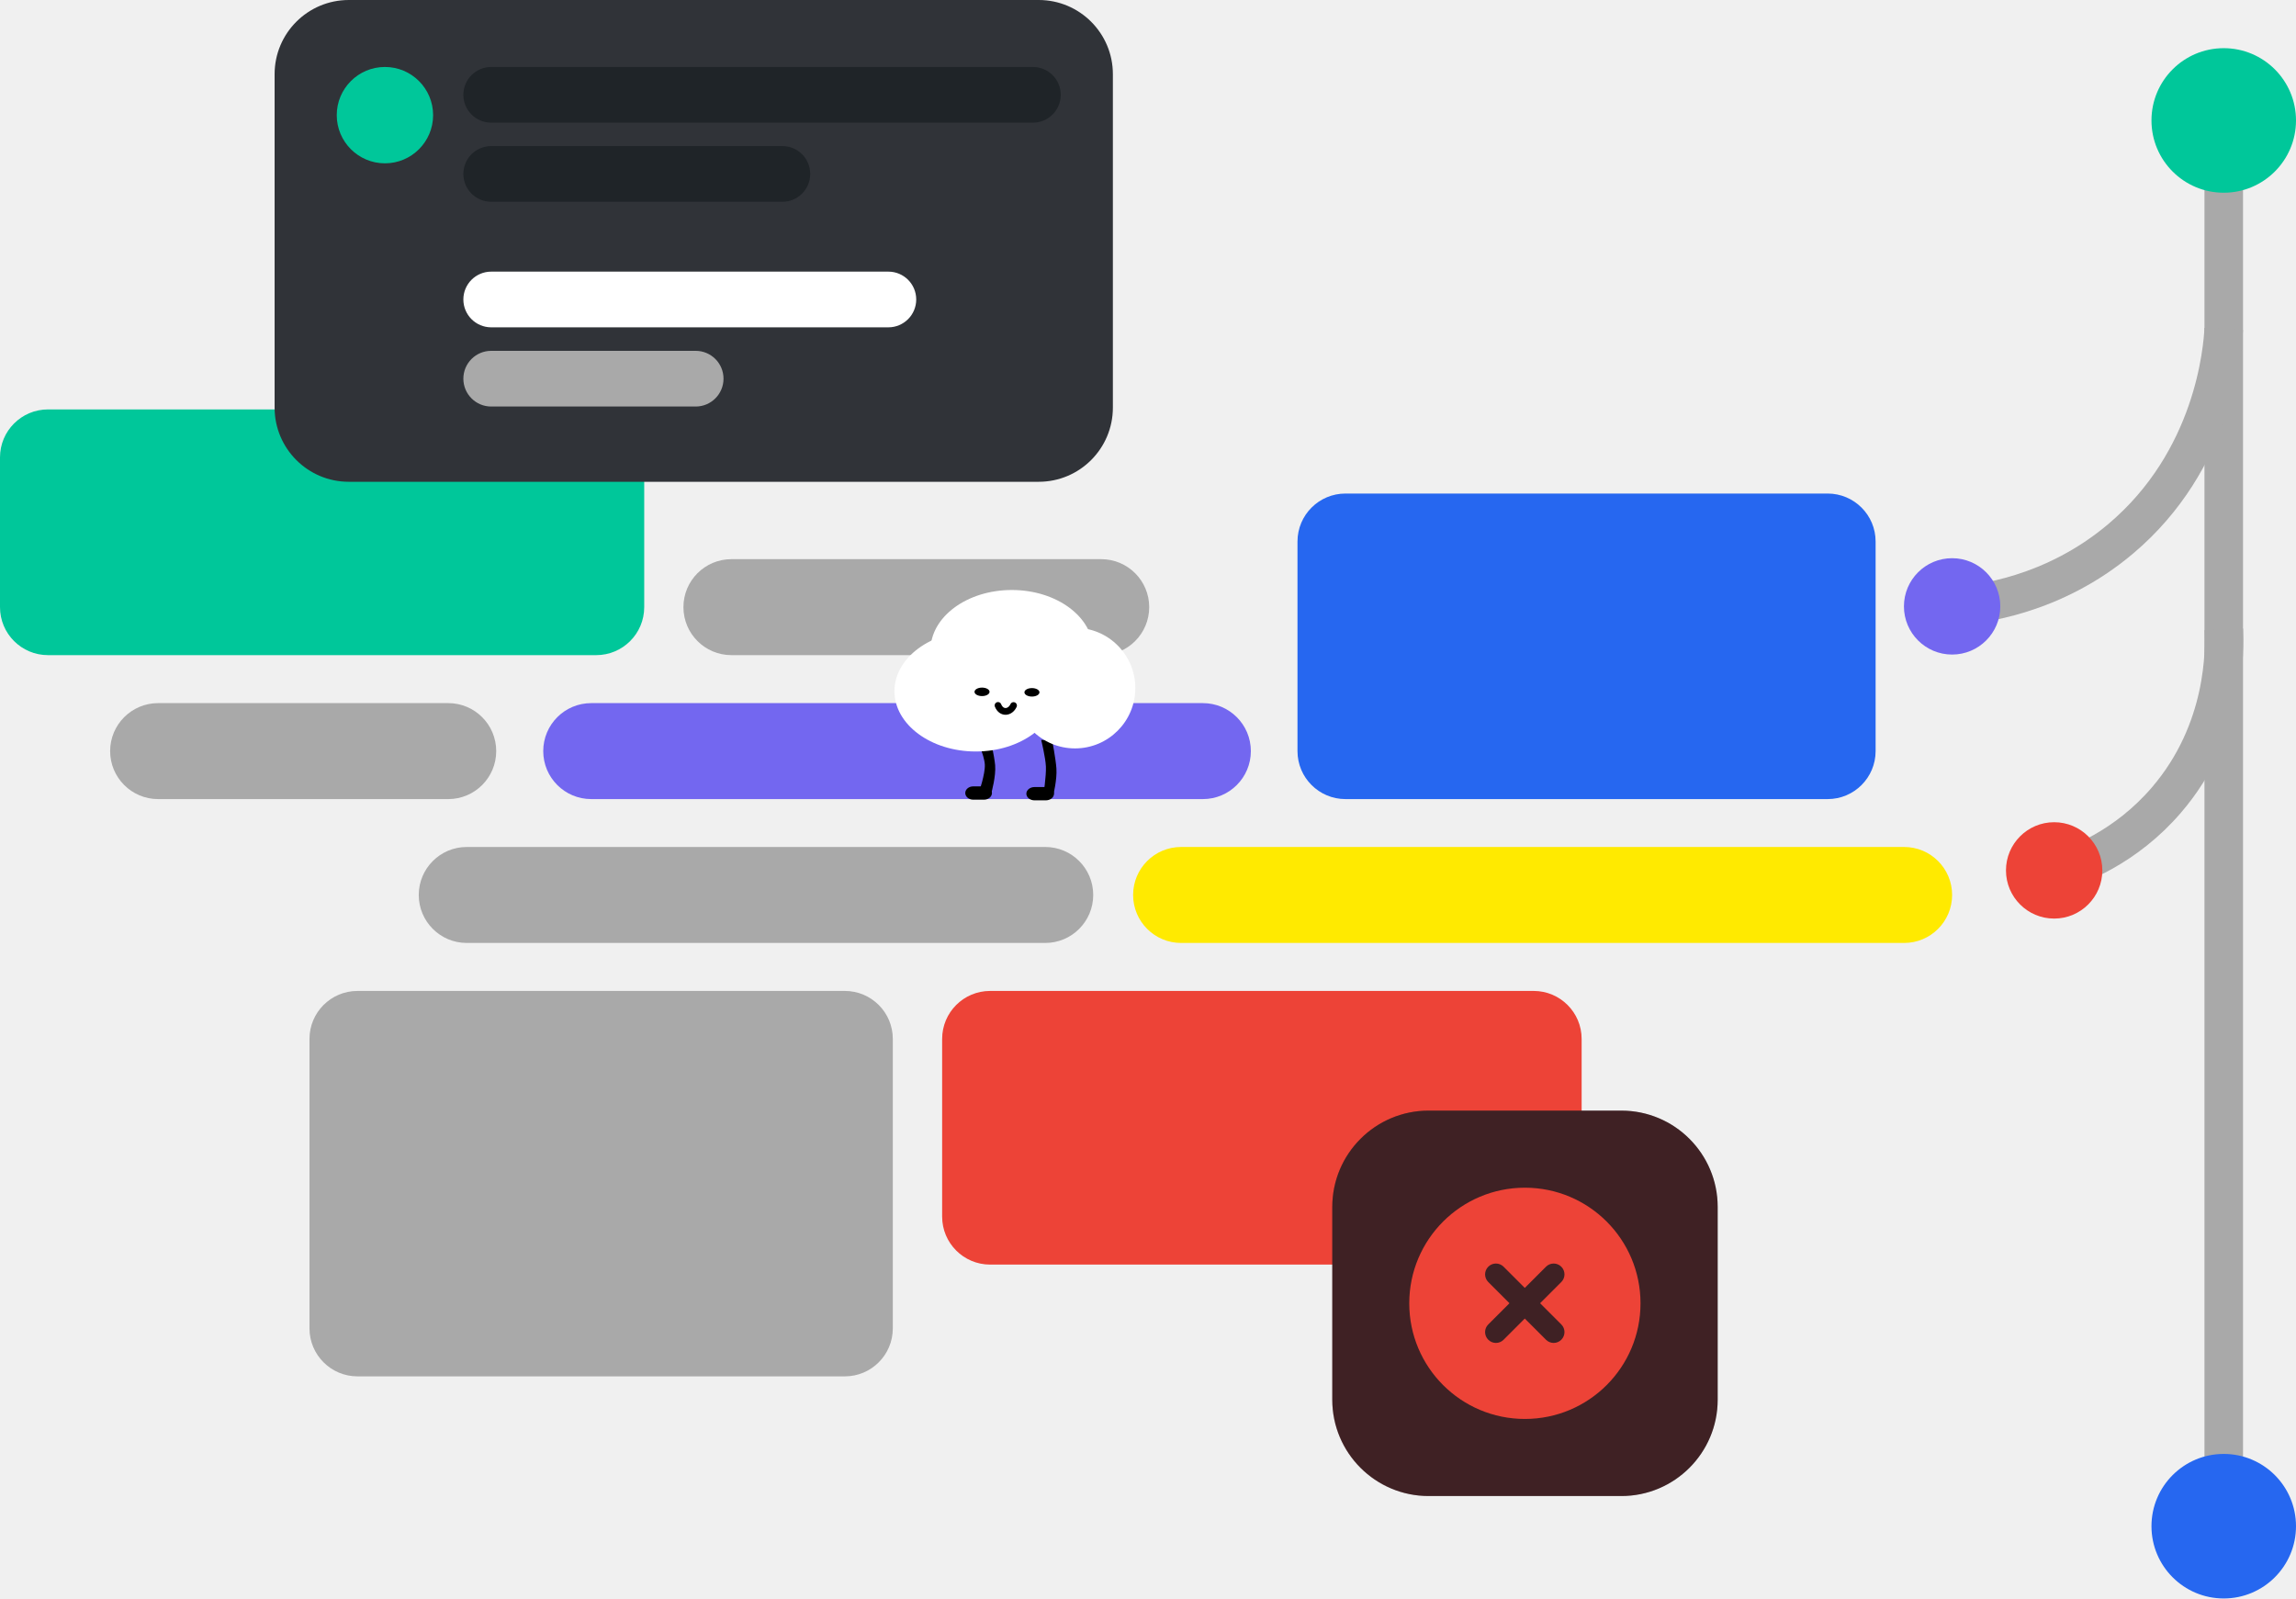
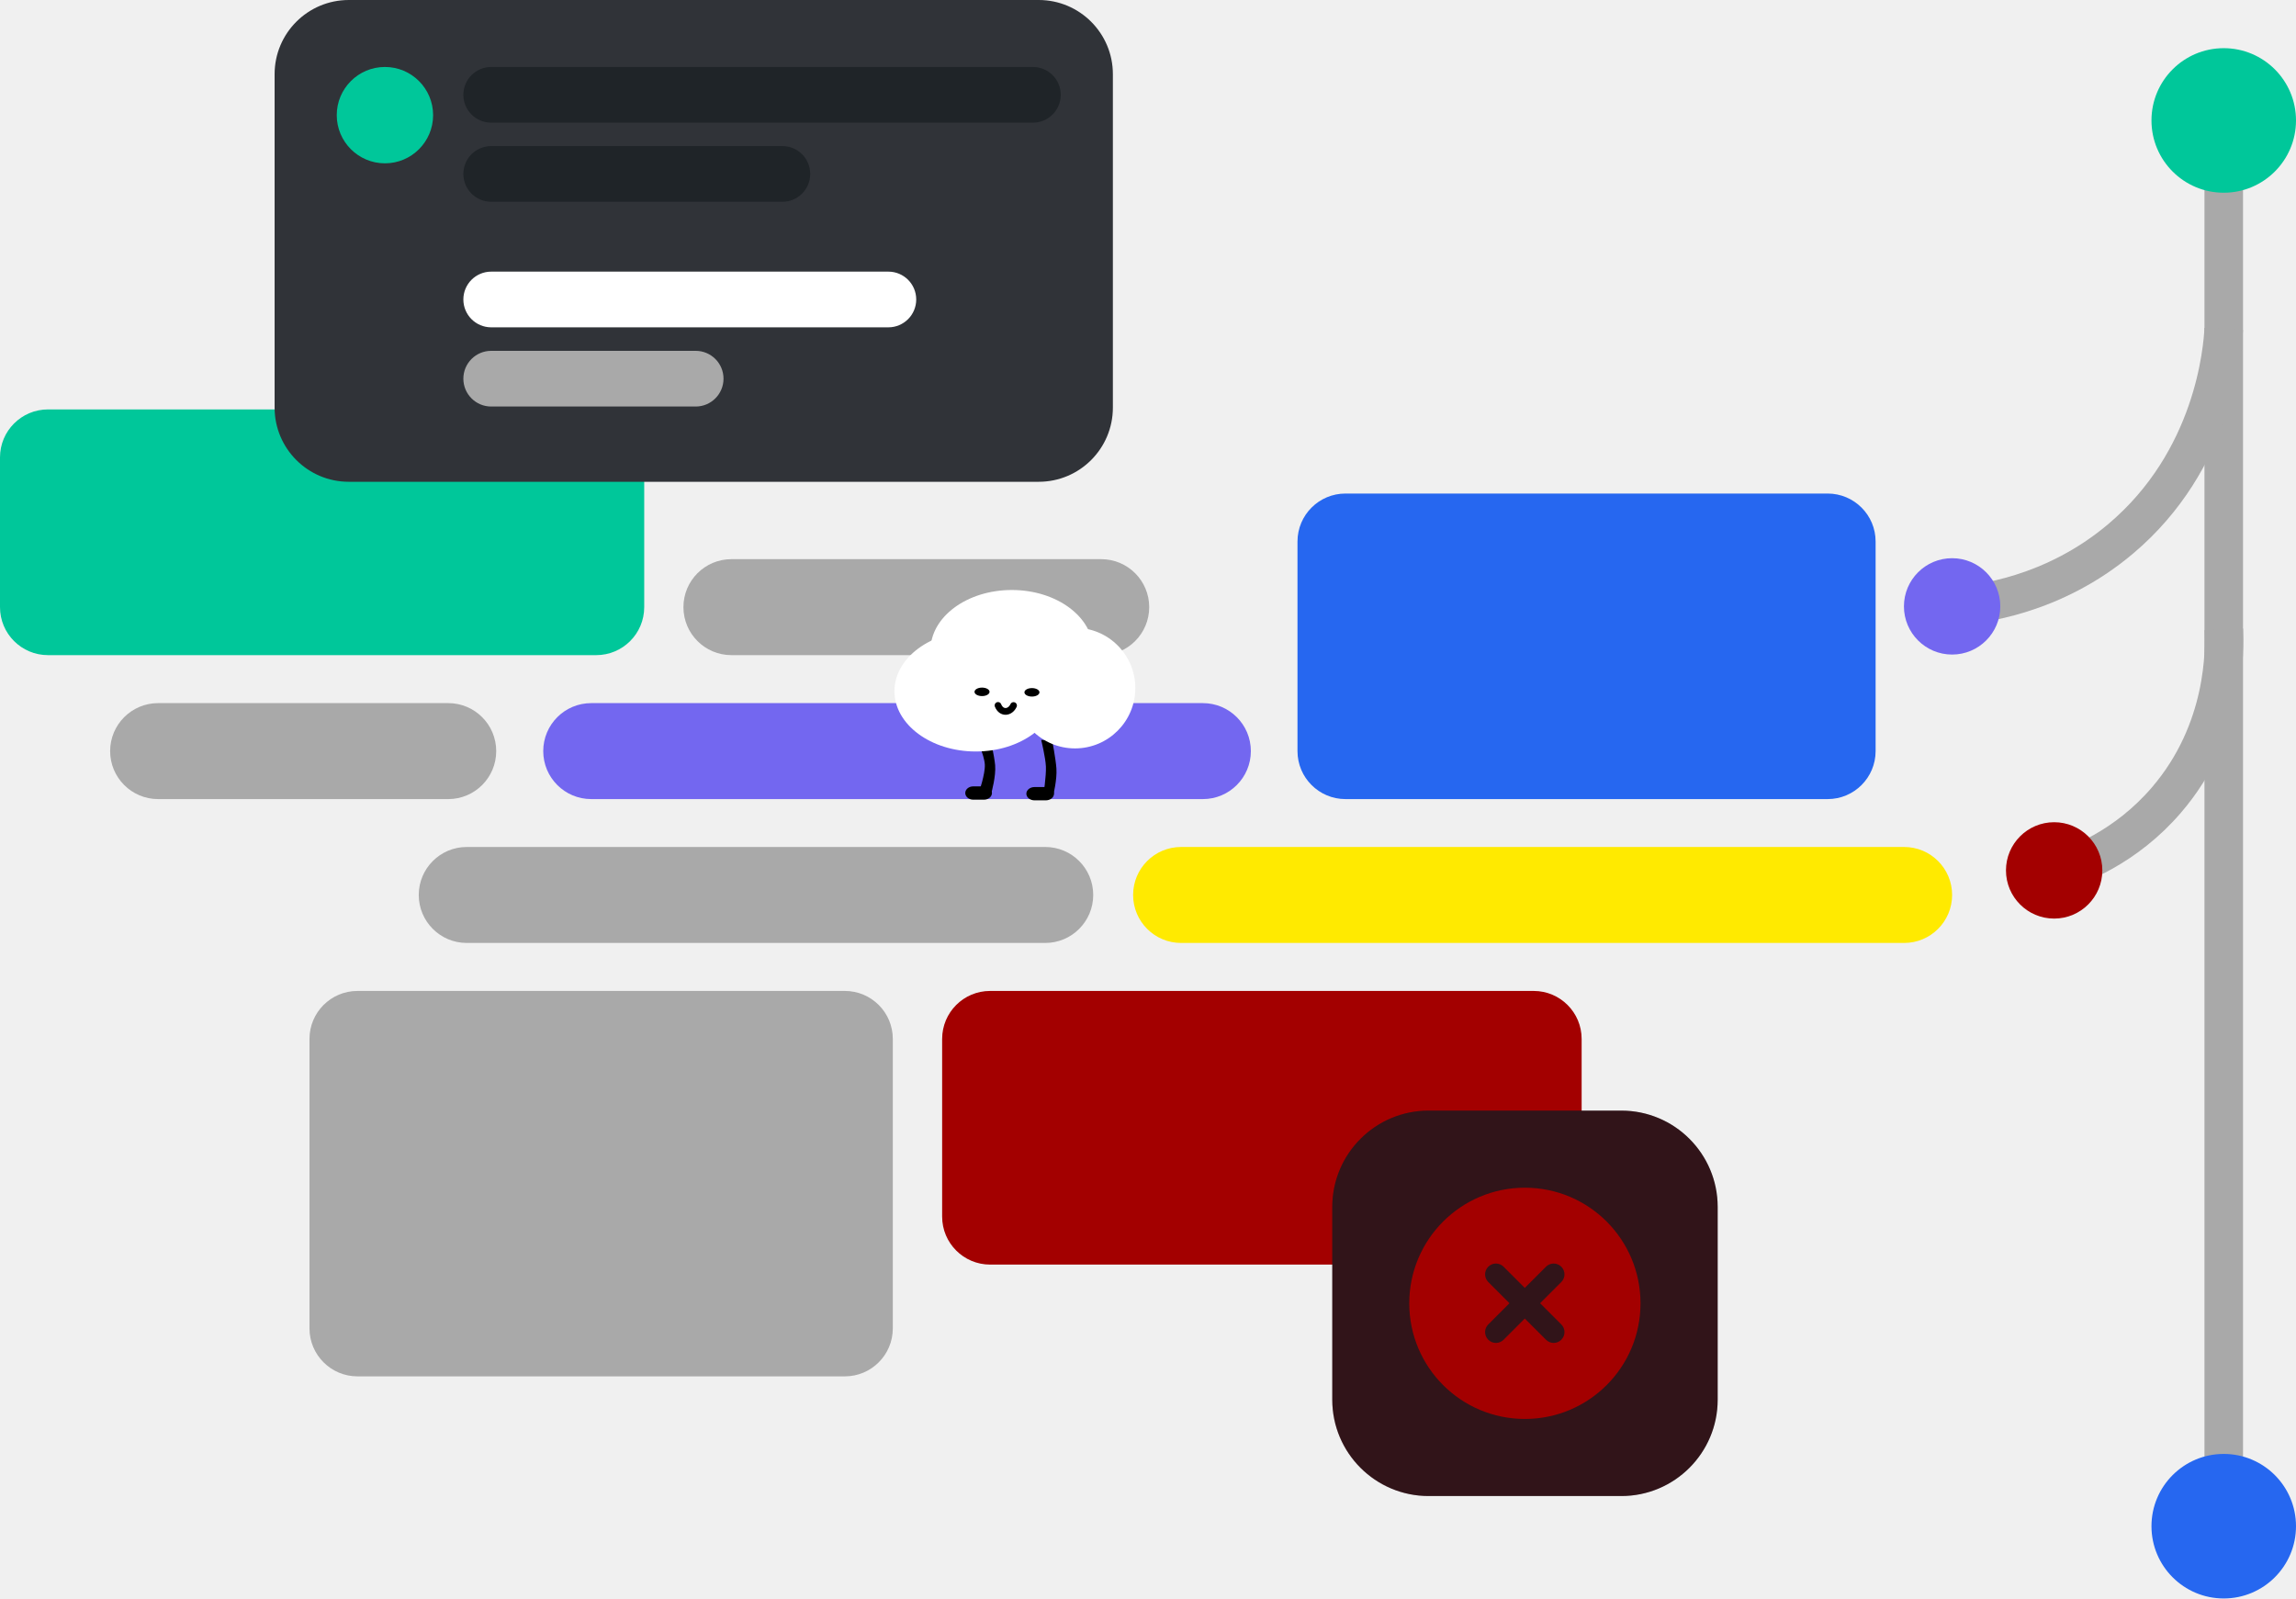
<svg xmlns="http://www.w3.org/2000/svg" id="Layer_1" data-name="Layer 1" viewBox="0 0 238.29 165.89">
  <defs>
    <style>
      .cls-1 {
        fill: #303338;
      }

      .cls-1, .cls-2, .cls-3, .cls-4, .cls-5, .cls-6, .cls-7, .cls-8, .cls-9, .cls-10, .cls-11, .cls-12 {
        stroke-width: 0px;
      }

      .cls-2 {
        fill: #14191f;
      }

      .cls-13, .cls-7 {
        fill: #00c79a;
      }

      .cls-13, .cls-14 {
        stroke: #a9a9a9;
        stroke-miterlimit: 10;
        stroke-width: 4px;
      }

      .cls-3 {
        opacity: .2;
      }

      .cls-3, .cls-6 {
-         fill: #ed4337;
+         fill: #A30000;
      }

      .cls-4 {
        fill: #2667f0;
      }

      .cls-8 {
        fill: #fff;
      }

      .cls-9 {
        fill: #ffea00;
      }

      .cls-14, .cls-15 {
        fill: none;
      }

      .cls-10 {
        fill: #a9a9a9;
      }

      .cls-11 {
        fill: #7367f0;
      }

      .cls-12 {
        fill: #1f2428;
      }

      .cls-15 {
        stroke: #000;
        stroke-linecap: round;
        stroke-miterlimit: 11.34;
        stroke-width: .7px;
      }
    </style>
  </defs>
  <rect class="cls-7" x="0" y="42.49" width="66.86" height="25.5" rx="4.98" ry="4.98" />
  <line class="cls-13" x1="230.79" y1="12.5" x2="230.79" y2="152.5" />
  <rect class="cls-10" x="70.93" y="58.03" width="48.34" height="9.96" rx="4.98" ry="4.98" />
  <rect class="cls-10" x="43.46" y="87.9" width="70" height="9.96" rx="4.98" ry="4.98" />
  <rect class="cls-11" x="56.38" y="72.97" width="73.44" height="9.96" rx="4.98" ry="4.98" />
  <rect class="cls-10" x="11.43" y="72.97" width="40.07" height="9.96" rx="4.98" ry="4.98" />
  <rect class="cls-6" x="97.78" y="102.84" width="66.37" height="28.4" rx="4.98" ry="4.98" />
  <rect class="cls-10" x="32.12" y="102.84" width="60.54" height="40" rx="4.98" ry="4.98" />
  <g>
    <rect class="cls-2" x="138.27" y="115.26" width="40" height="40" rx="10" ry="10" />
    <rect class="cls-3" x="138.26" y="115.26" width="40" height="40" rx="10" ry="10" />
    <path class="cls-6" d="m158.26,147.26c6.63,0,12-5.37,12-12s-5.37-12-12-12-12,5.37-12,12,5.37,12,12,12Zm-3.8-15.8c.44-.44,1.15-.44,1.59,0l2.2,2.2,2.2-2.2c.44-.44,1.15-.44,1.59,0s.44,1.15,0,1.59l-2.2,2.2,2.2,2.2c.44.44.44,1.15,0,1.59s-1.15.44-1.59,0l-2.2-2.2-2.2,2.2c-.44.44-1.15.44-1.59,0s-.44-1.15,0-1.59l2.2-2.2-2.2-2.2c-.44-.44-.44-1.15,0-1.59Z" />
  </g>
  <rect class="cls-4" x="134.66" y="51.22" width="60" height="31.71" rx="4.98" ry="4.98" />
  <rect class="cls-9" x="117.6" y="87.9" width="85" height="9.96" rx="4.98" ry="4.98" />
  <rect class="cls-7" x="223.29" y="5" width="15" height="15" rx="7.5" ry="7.5" />
  <rect class="cls-4" x="223.29" y="150.89" width="15" height="15" rx="7.5" ry="7.5" />
  <path class="cls-14" d="m202.6,62.93c2.83-.2,10.5-1.11,17.48-7,9.72-8.19,10.59-19.68,10.71-21.79" />
  <path class="cls-14" d="m213.19,90.58c2.31-.71,7.42-2.61,11.66-7.56,6.22-7.24,6.04-15.69,5.95-17.7" />
  <rect class="cls-1" x="28.5" y="0" width="87" height="50" rx="7.7" ry="7.7" />
  <rect class="cls-7" x="34.95" y="6.95" width="10" height="10" rx="5" ry="5" />
  <rect class="cls-11" x="197.6" y="57.93" width="10" height="10" rx="5" ry="5" />
  <rect class="cls-6" x="208.19" y="85.33" width="10" height="10" rx="5" ry="5" />
  <rect class="cls-12" x="48.09" y="6.95" width="62" height="5.78" rx="2.89" ry="2.89" />
  <rect class="cls-12" x="48.09" y="15.16" width="36" height="5.78" rx="2.89" ry="2.89" />
  <rect class="cls-8" x="48.09" y="28.19" width="47" height="5.78" rx="2.89" ry="2.89" />
  <rect class="cls-10" x="48.09" y="36.41" width="27" height="5.78" rx="2.89" ry="2.89" />
  <g>
    <ellipse id="path1-5-0" class="cls-8" cx="105.01" cy="67.49" rx="8.44" ry="6.26" />
    <path id="path8" class="cls-5" d="m109.19,76.79s.38,1.96.45,2.96c.08,1.14-.32,2.75-.32,2.75h-1.03s.3-1.96.26-2.94c-.04-.94-.49-2.77-.49-2.77h1.13Z" />
    <path id="rect9" class="cls-5" d="m108.54,81.68h-1.17c-.47,0-.85.31-.85.69h0c0,.38.38.69.85.69h1.17c.47,0,.85-.31.85-.69h0c0-.38-.38-.69-.85-.69Z" />
    <path id="path8-7" class="cls-5" d="m102.75,76.54s.44,1.87.53,2.87c.1,1.14-.38,2.84-.38,2.84h-1.31s.67-1.91.62-2.9c-.05-.99-.91-2.82-.91-2.82h1.44Z" />
    <path id="rect9-6" class="cls-5" d="m102.13,81.61h-1.13c-.45,0-.82.31-.82.69h0c0,.38.37.69.82.69h1.13c.45,0,.82-.31.82-.69h0c0-.38-.37-.69-.82-.69Z" />
    <circle id="path1" class="cls-8" cx="111.57" cy="71.41" r="6.26" />
    <ellipse id="path1-5" class="cls-8" cx="101.27" cy="71.73" rx="8.44" ry="6.26" />
    <ellipse id="path2" class="cls-5" cx="107.1" cy="71.85" rx=".78" ry=".44" />
    <ellipse id="path2-6" class="cls-5" cx="101.92" cy="71.8" rx=".78" ry=".44" />
    <path id="path3" class="cls-15" d="m105.19,73.22c-.36.77-1.26.86-1.61-.01" />
  </g>
</svg>
